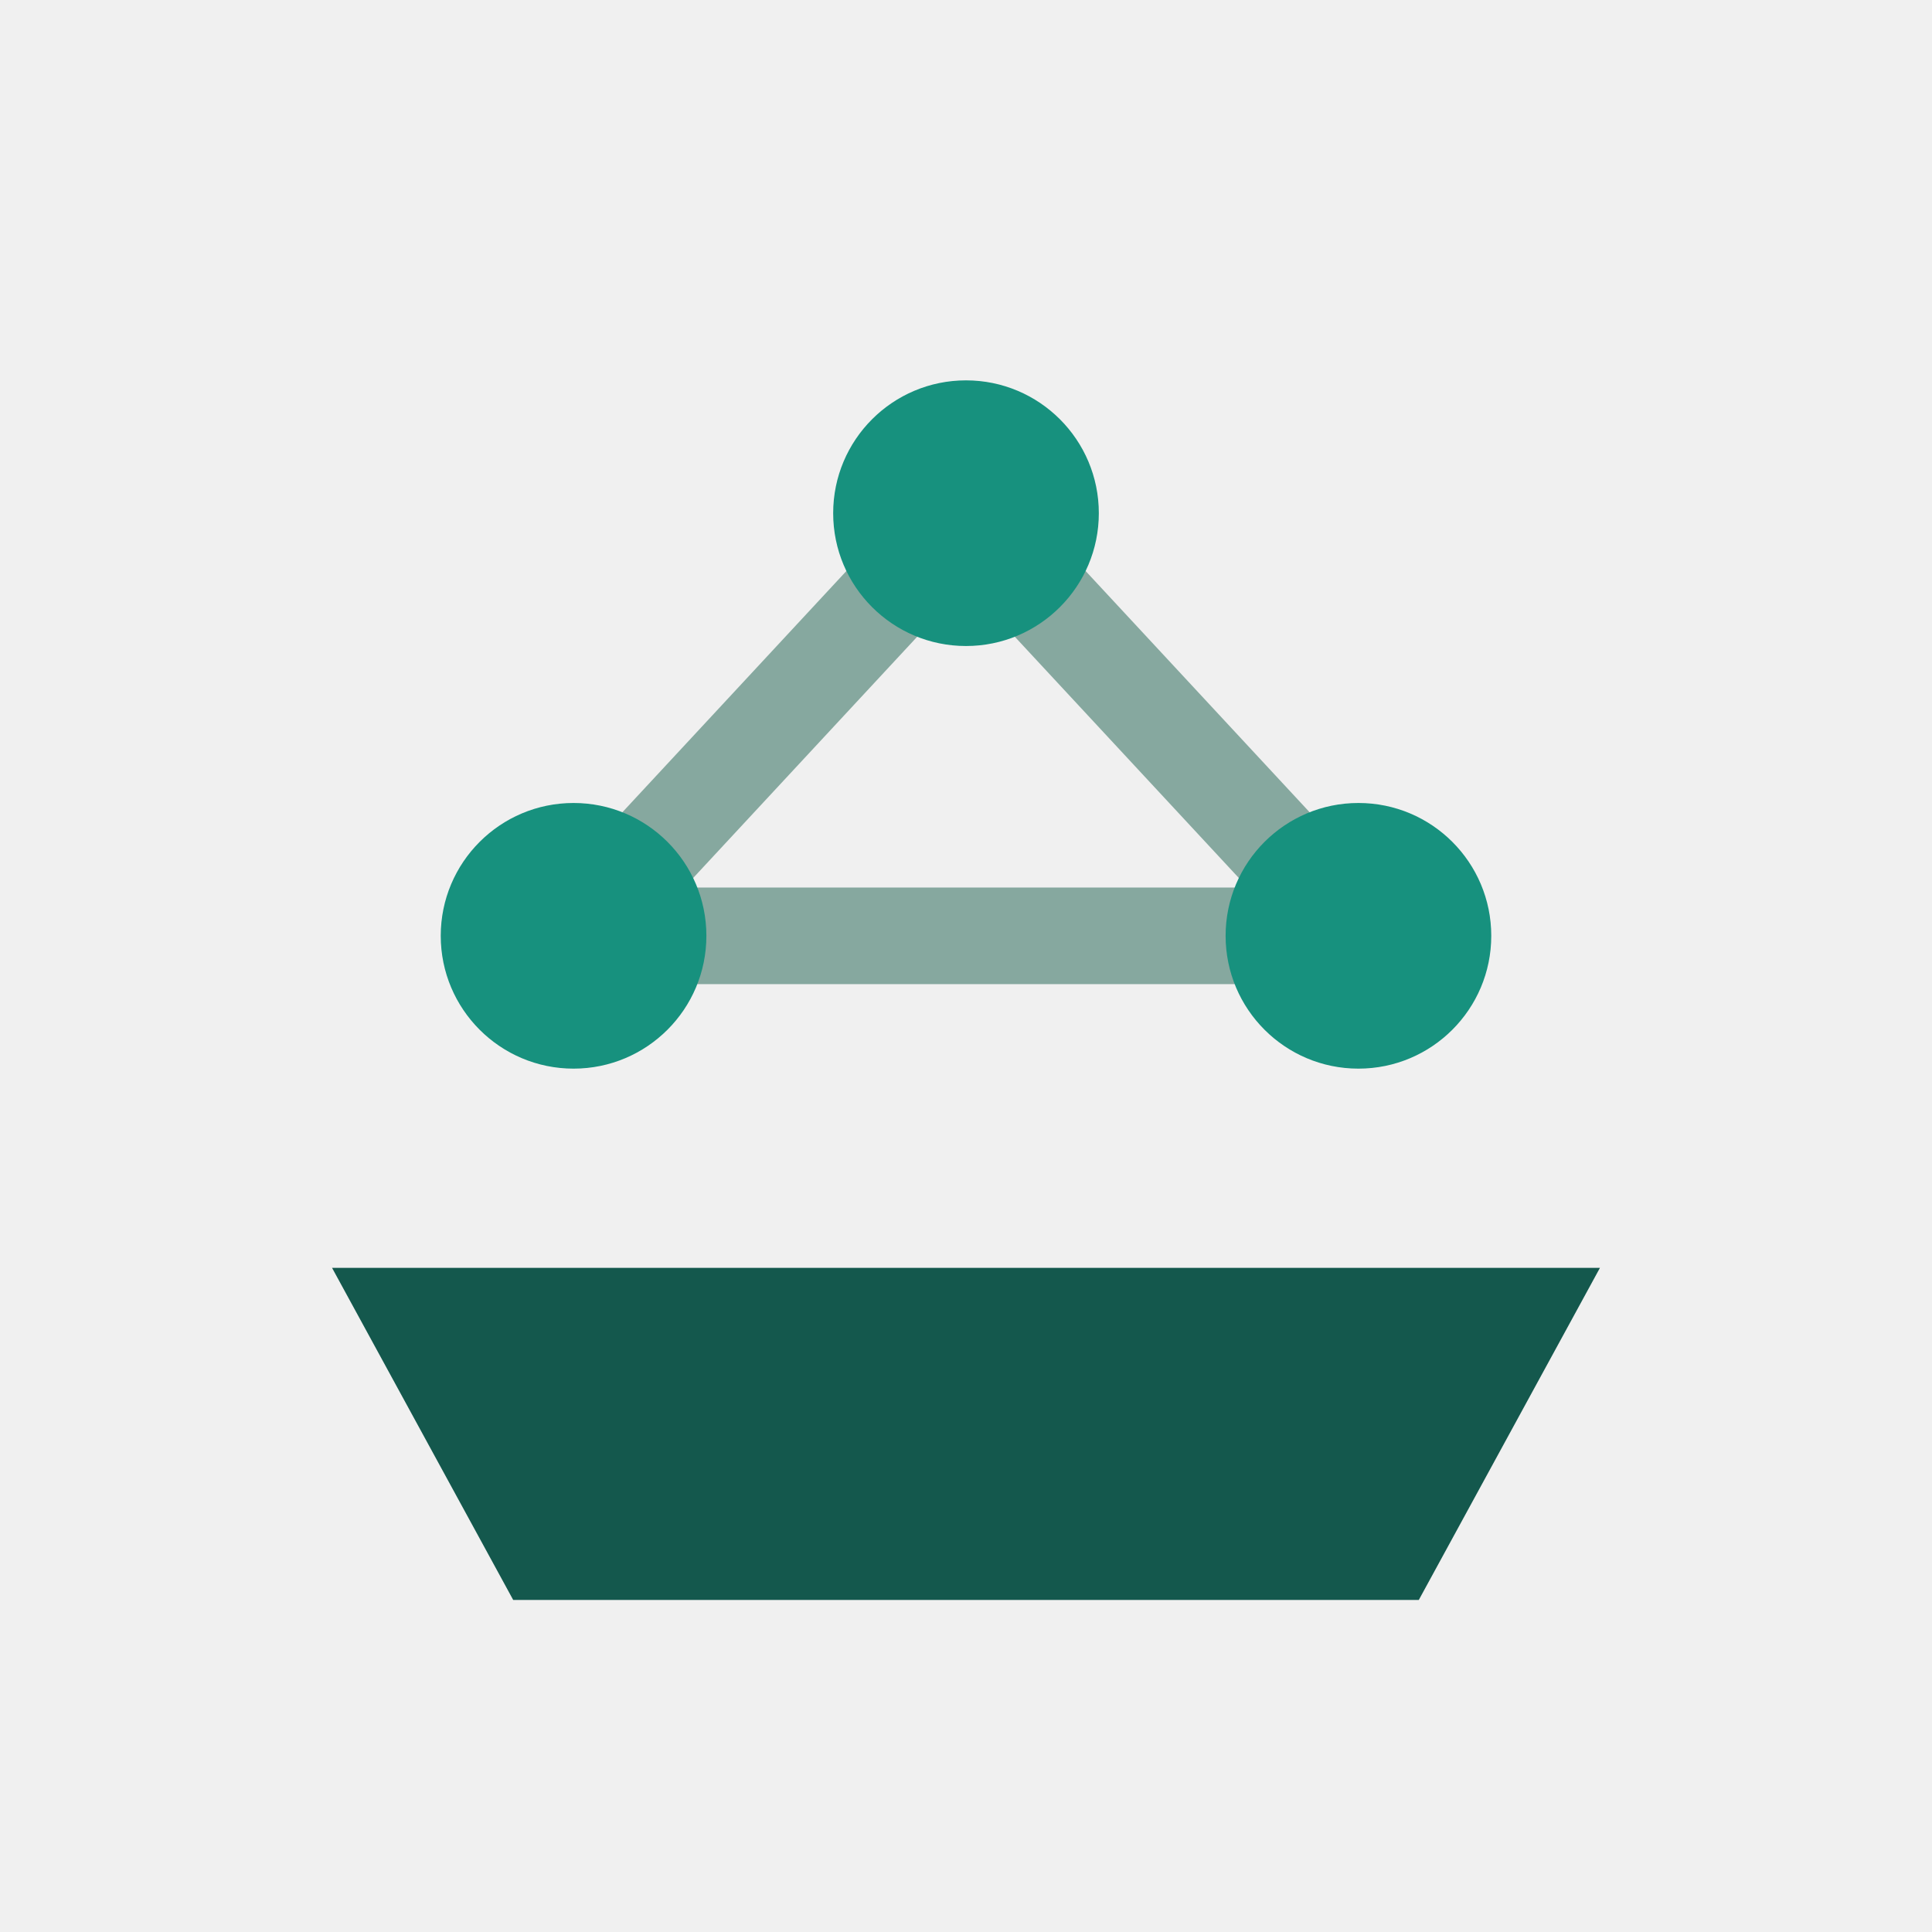
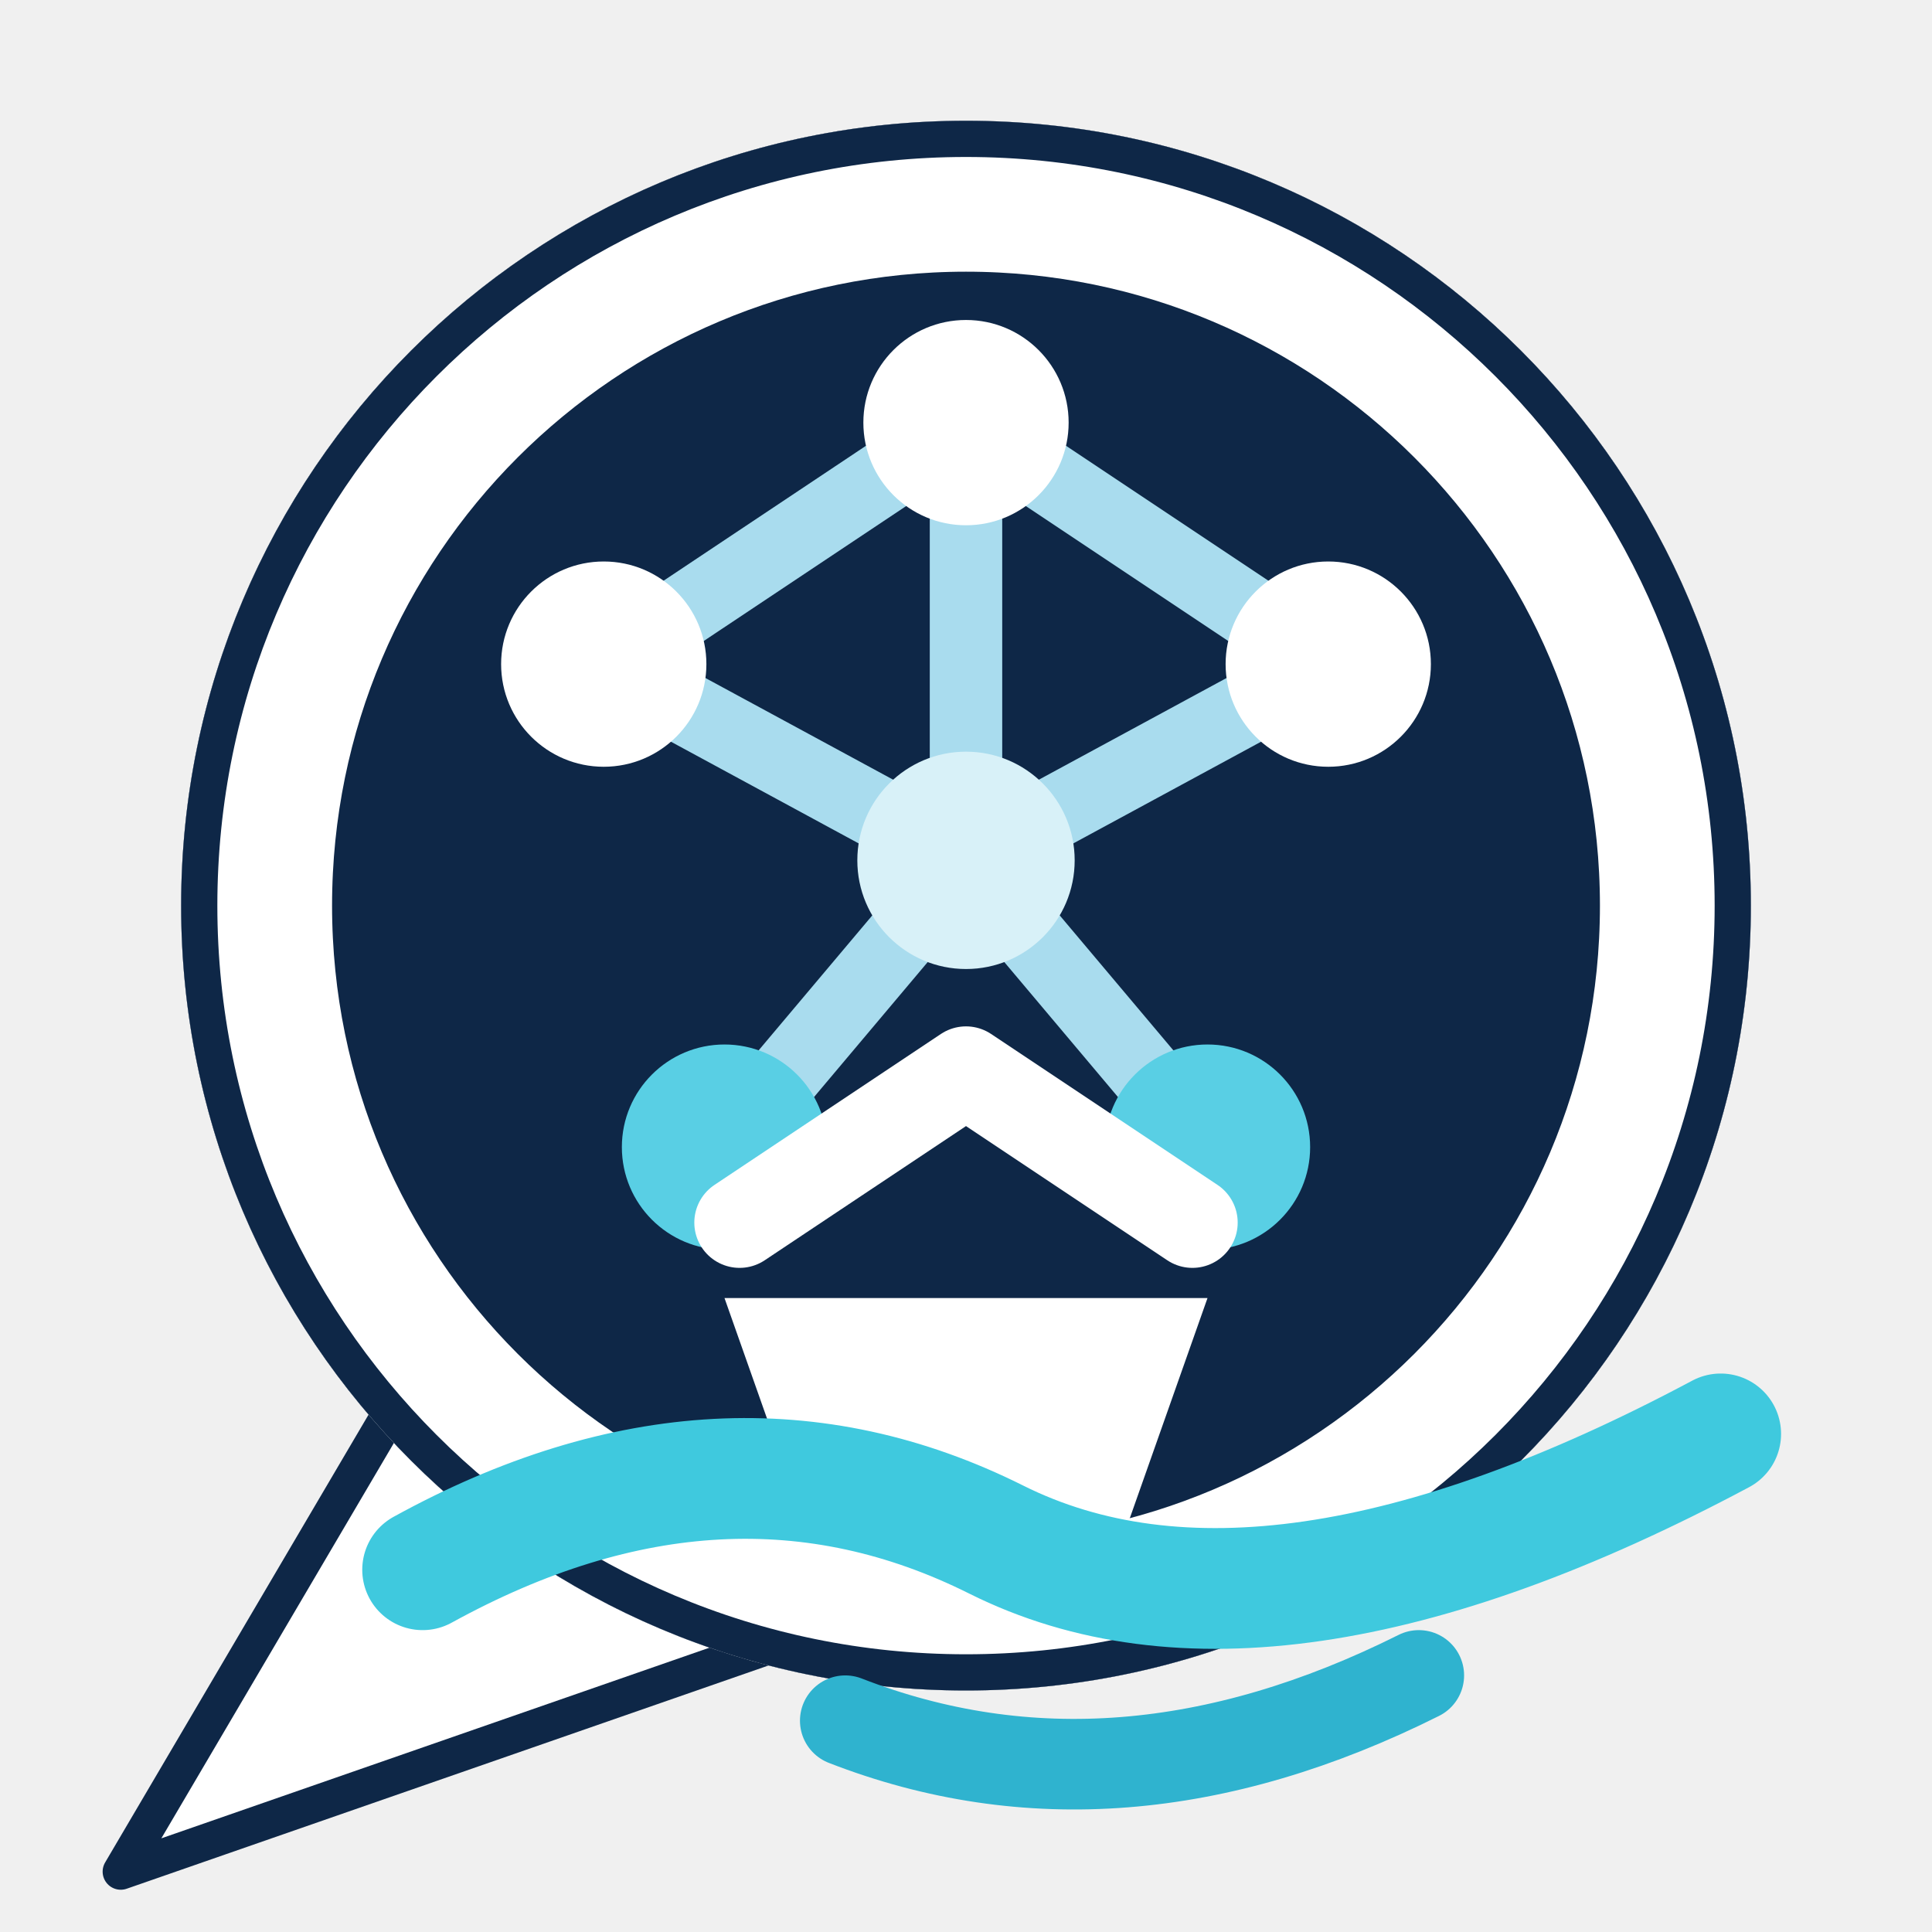
- <svg xmlns="http://www.w3.org/2000/svg" viewBox="0 0 32 32">
-   <style>
-     .hull { fill: #14584d; }
-     .links { stroke: #86a89f; stroke-width: 1.6; fill: none; }
-     .node { fill: #17917e; }
-     @media (prefers-color-scheme: dark) {
-       .hull { fill: #bcd6cd; }
-       .links { stroke: #5d7f75; }
-       .node { fill: #3db6a1; }
-     }
-   </style>
-   <path class="links" d="M9.5 15.5 16 8.5l6.5 7Z" />
-   <path class="hull" d="M5.5 21h21l-3 5.5h-15Z" />
-   <circle class="node" cx="9.5" cy="15.5" r="2.2" />
-   <circle class="node" cx="16" cy="8.5" r="2.2" />
-   <circle class="node" cx="22.5" cy="15.5" r="2.2" />
+ <svg xmlns="http://www.w3.org/2000/svg" viewBox="0 0 64 64">
+   <path fill="#fff" stroke="#0e2747" stroke-width="1.2" stroke-linejoin="round" d="M14 45 4 62l23-8Z" />
+   <circle cx="32" cy="30" r="26" fill="#0e2747" />
+   <circle cx="32" cy="30" r="23.5" fill="none" stroke="#fff" stroke-width="5" />
+   <circle cx="32" cy="30" r="25.4" fill="none" stroke="#0e2747" stroke-width="1.2" />
+   <g fill="none" stroke="#a9dcee" stroke-width="2.4" stroke-linecap="round">
+     <path d="M32 14 20 22M32 14l12 8M32 14v14.5M20 22l12 6.5M44 22l-12 6.5M24 38l8-9.5M40 38l-8-9.5" />
+   </g>
+   <circle cx="32" cy="14" r="3.4" fill="#fff" />
+   <circle cx="20" cy="22" r="3.4" fill="#fff" />
+   <circle cx="44" cy="22" r="3.4" fill="#fff" />
+   <circle cx="32" cy="28.5" r="3.6" fill="#d8f1f8" />
+   <circle cx="24" cy="38" r="3.4" fill="#59cfe4" />
+   <circle cx="40" cy="38" r="3.4" fill="#59cfe4" />
+   <path d="M24.5 40.5 32 35.5l7.5 5" fill="none" stroke="#fff" stroke-width="3" stroke-linecap="round" stroke-linejoin="round" />
+   <path d="M24 43h16l-3 8.5q-5 2.8-10 0Z" fill="#fff" />
+   <path d="M14 52q10-5.5 19-1t24-3.5" fill="none" stroke="#3fc9de" stroke-width="4" stroke-linecap="round" />
+   <path d="M28 57q9 3.5 19-1.5" fill="none" stroke="#2fb3cf" stroke-width="3" stroke-linecap="round" />
</svg>
